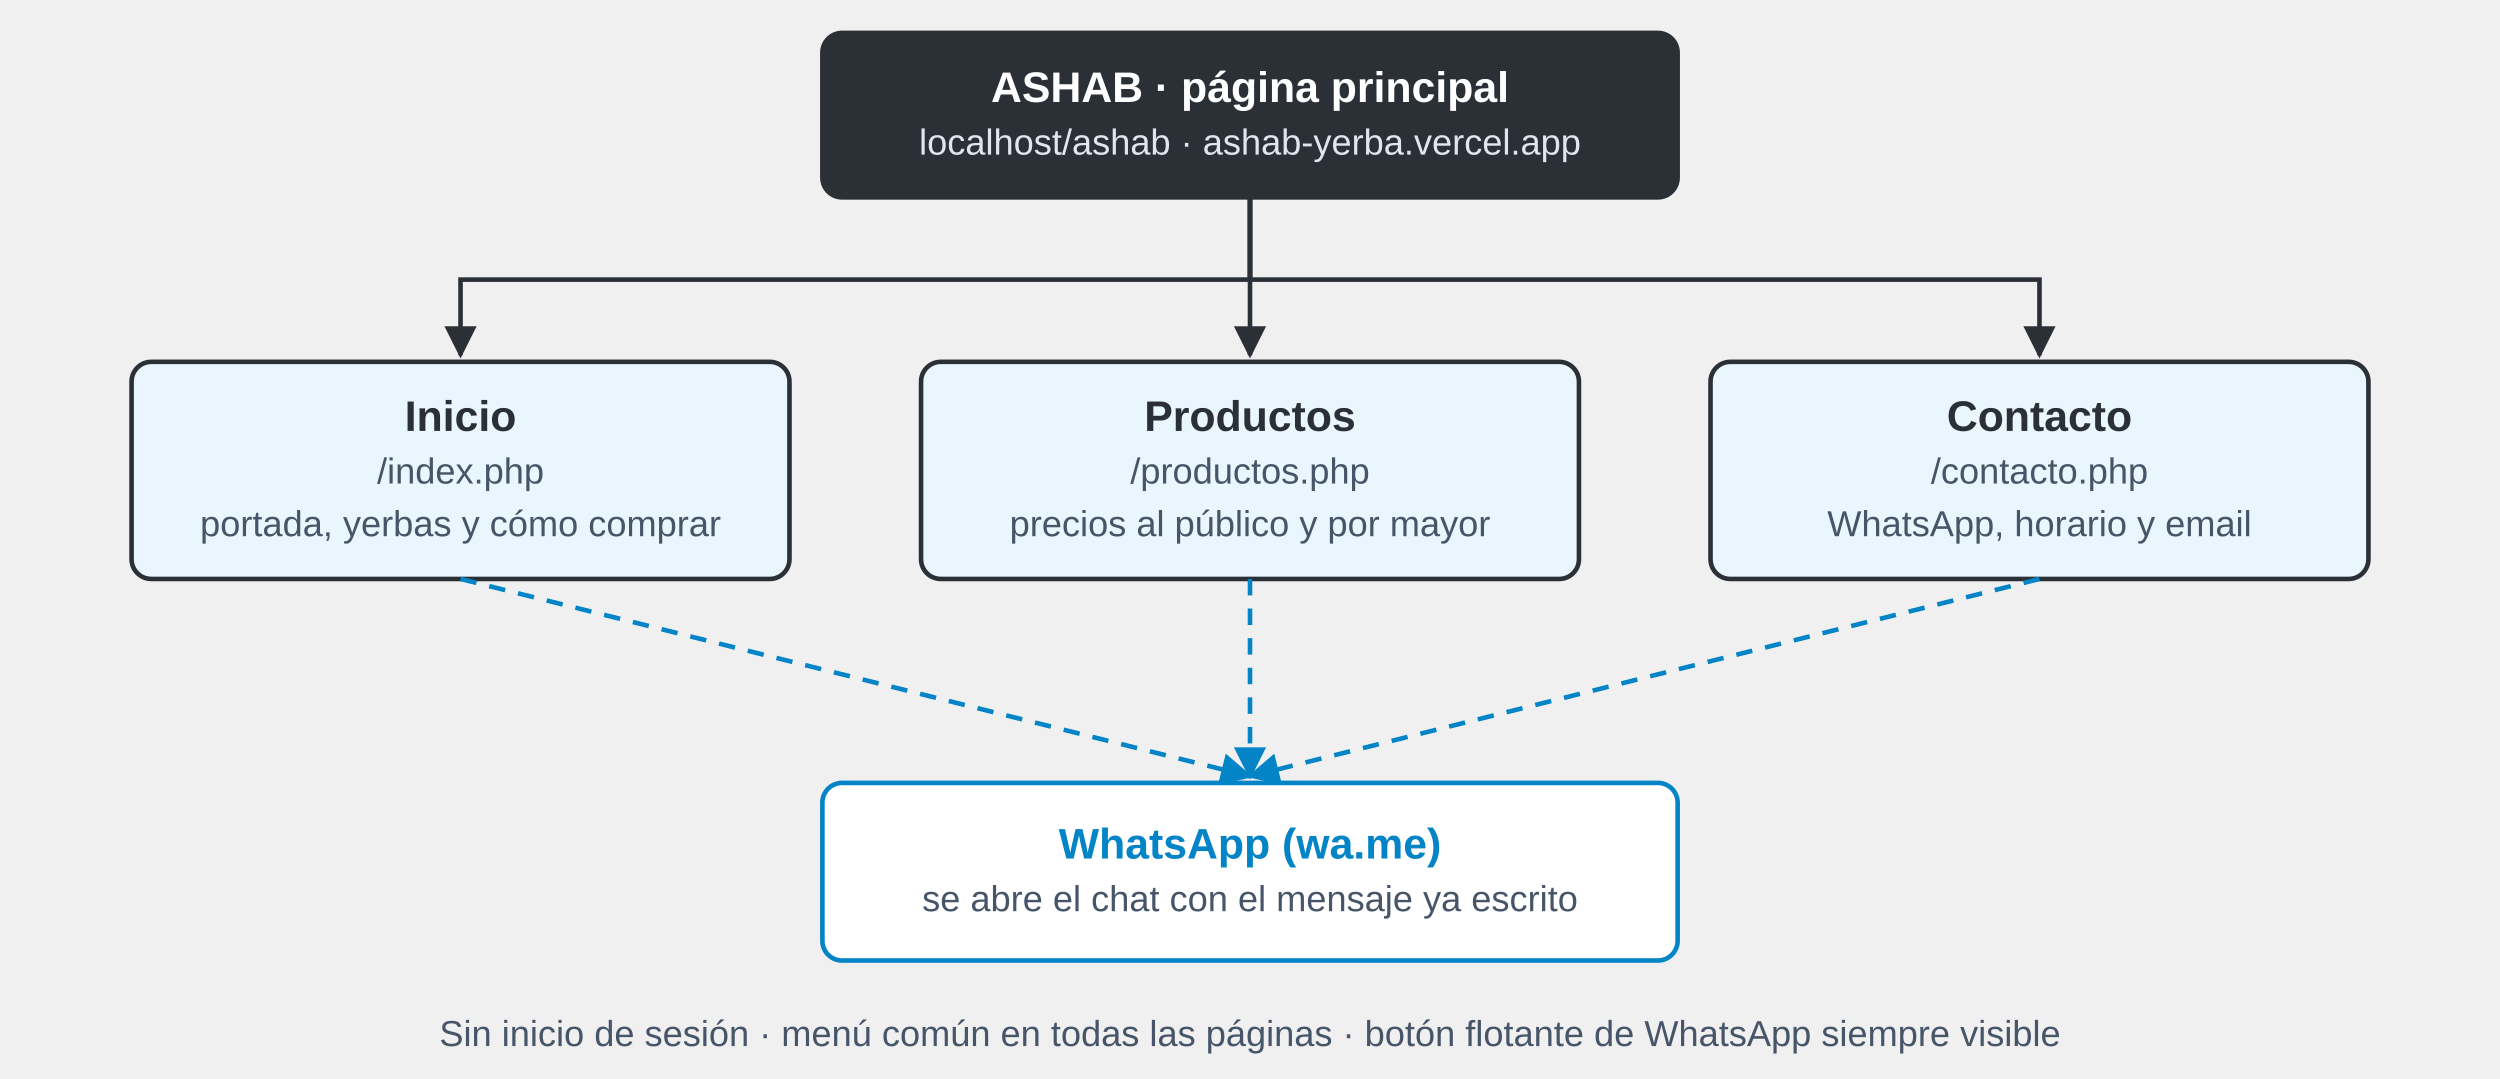
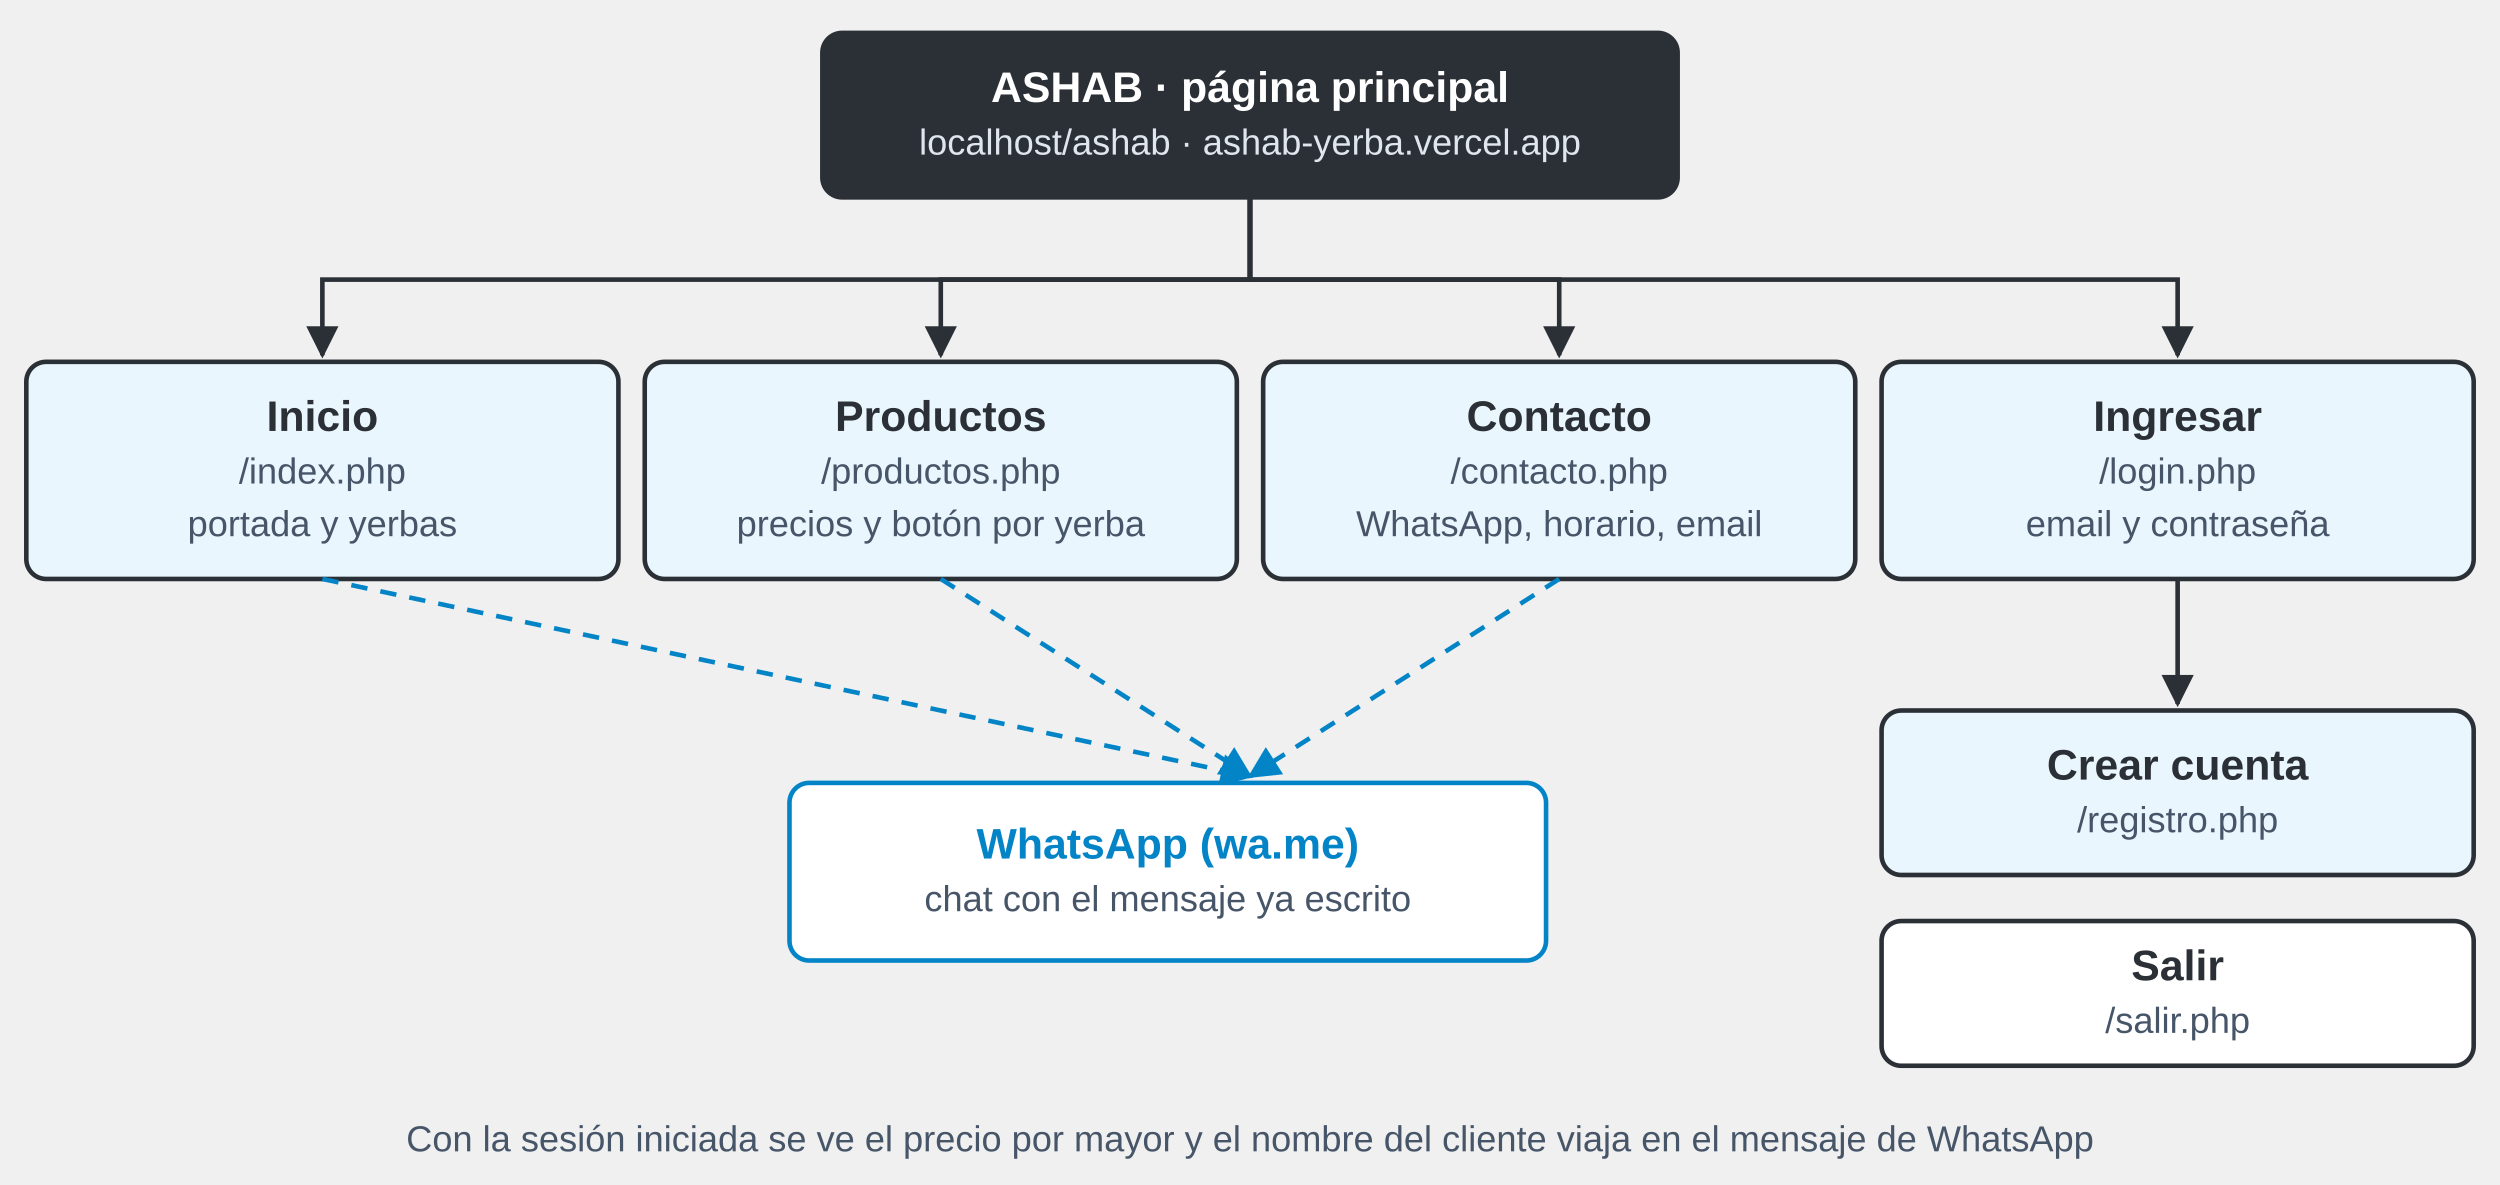
- <svg xmlns="http://www.w3.org/2000/svg" viewBox="0 0 760 328" width="780" font-family="Montserrat, Liberation Sans, Arial, sans-serif">
+ <svg xmlns="http://www.w3.org/2000/svg" viewBox="0 0 760 360" width="780" font-family="Montserrat, Liberation Sans, Arial, sans-serif">
  <defs>
    <marker id="fl" viewBox="0 0 10 10" refX="9" refY="5" markerWidth="7" markerHeight="7" orient="auto-start-reverse">
      <path d="M0,0 L10,5 L0,10 z" fill="#2B2F36" />
    </marker>
    <marker id="fr" viewBox="0 0 10 10" refX="9" refY="5" markerWidth="7" markerHeight="7" orient="auto-start-reverse">
      <path d="M0,0 L10,5 L0,10 z" fill="#0284C7" />
    </marker>
  </defs>
  <rect x="250" y="10" width="260" height="50" rx="6" fill="#2B2F36" stroke="#2B2F36" stroke-width="1.4" />
  <text x="380.0" y="31.0" text-anchor="middle" font-size="13" font-weight="bold" fill="#fff">ASHAB · página principal</text>
  <text x="380.0" y="47.0" text-anchor="middle" font-size="11" fill="#dfe6ee">localhost/ashab · ashab-yerba.vercel.app</text>
-   <path d="M380,60 L380,85 L140,85 L140,108" fill="none" stroke="#2B2F36" stroke-width="1.4" marker-end="url(#fl)" />
-   <rect x="40" y="110" width="200" height="66" rx="6" fill="#EAF6FD" stroke="#2B2F36" stroke-width="1.4" />
-   <text x="140.0" y="131.0" text-anchor="middle" font-size="13" font-weight="bold" fill="#2B2F36">Inicio</text>
-   <text x="140.0" y="147.0" text-anchor="middle" font-size="11" fill="#475569">/index.php</text>
-   <text x="140.0" y="163.0" text-anchor="middle" font-size="11" fill="#475569">portada, yerbas y cómo comprar</text>
-   <line x1="140" y1="176" x2="380" y2="236" stroke="#0284C7" stroke-width="1.4" stroke-dasharray="5 4" marker-end="url(#fr)" />
-   <path d="M380,60 L380,85 L380,85 L380,108" fill="none" stroke="#2B2F36" stroke-width="1.4" marker-end="url(#fl)" />
-   <rect x="280" y="110" width="200" height="66" rx="6" fill="#EAF6FD" stroke="#2B2F36" stroke-width="1.4" />
-   <text x="380.0" y="131.0" text-anchor="middle" font-size="13" font-weight="bold" fill="#2B2F36">Productos</text>
-   <text x="380.0" y="147.0" text-anchor="middle" font-size="11" fill="#475569">/productos.php</text>
-   <text x="380.0" y="163.0" text-anchor="middle" font-size="11" fill="#475569">precios al público y por mayor</text>
-   <line x1="380" y1="176" x2="380" y2="236" stroke="#0284C7" stroke-width="1.4" stroke-dasharray="5 4" marker-end="url(#fr)" />
-   <path d="M380,60 L380,85 L620,85 L620,108" fill="none" stroke="#2B2F36" stroke-width="1.4" marker-end="url(#fl)" />
-   <rect x="520" y="110" width="200" height="66" rx="6" fill="#EAF6FD" stroke="#2B2F36" stroke-width="1.4" />
-   <text x="620.0" y="131.0" text-anchor="middle" font-size="13" font-weight="bold" fill="#2B2F36">Contacto</text>
-   <text x="620.0" y="147.0" text-anchor="middle" font-size="11" fill="#475569">/contacto.php</text>
-   <text x="620.0" y="163.0" text-anchor="middle" font-size="11" fill="#475569">WhatsApp, horario y email</text>
-   <line x1="620" y1="176" x2="380" y2="236" stroke="#0284C7" stroke-width="1.4" stroke-dasharray="5 4" marker-end="url(#fr)" />
-   <rect x="250" y="238" width="260" height="54" rx="6" fill="#fff" stroke="#0284C7" stroke-width="1.4" />
-   <text x="380.0" y="261.0" text-anchor="middle" font-size="13" font-weight="bold" fill="#0284C7">WhatsApp (wa.me)</text>
-   <text x="380.0" y="277.0" text-anchor="middle" font-size="11" fill="#475569">se abre el chat con el mensaje ya escrito</text>
-   <text x="380" y="318" text-anchor="middle" font-size="11" fill="#475569">Sin inicio de sesión · menú común en todas las páginas · botón flotante de WhatsApp siempre visible</text>
+   <path d="M380,60 L380,85 L98,85 L98,108" fill="none" stroke="#2B2F36" stroke-width="1.4" marker-end="url(#fl)" />
+   <rect x="8" y="110" width="180" height="66" rx="6" fill="#EAF6FD" stroke="#2B2F36" stroke-width="1.4" />
+   <text x="98.0" y="131.0" text-anchor="middle" font-size="13" font-weight="bold" fill="#2B2F36">Inicio</text>
+   <text x="98.0" y="147.0" text-anchor="middle" font-size="11" fill="#475569">/index.php</text>
+   <text x="98.0" y="163.0" text-anchor="middle" font-size="11" fill="#475569">portada y yerbas</text>
+   <path d="M380,60 L380,85 L286,85 L286,108" fill="none" stroke="#2B2F36" stroke-width="1.4" marker-end="url(#fl)" />
+   <rect x="196" y="110" width="180" height="66" rx="6" fill="#EAF6FD" stroke="#2B2F36" stroke-width="1.4" />
+   <text x="286.0" y="131.0" text-anchor="middle" font-size="13" font-weight="bold" fill="#2B2F36">Productos</text>
+   <text x="286.0" y="147.0" text-anchor="middle" font-size="11" fill="#475569">/productos.php</text>
+   <text x="286.0" y="163.0" text-anchor="middle" font-size="11" fill="#475569">precios y botón por yerba</text>
+   <path d="M380,60 L380,85 L474,85 L474,108" fill="none" stroke="#2B2F36" stroke-width="1.4" marker-end="url(#fl)" />
+   <rect x="384" y="110" width="180" height="66" rx="6" fill="#EAF6FD" stroke="#2B2F36" stroke-width="1.4" />
+   <text x="474.0" y="131.0" text-anchor="middle" font-size="13" font-weight="bold" fill="#2B2F36">Contacto</text>
+   <text x="474.0" y="147.0" text-anchor="middle" font-size="11" fill="#475569">/contacto.php</text>
+   <text x="474.0" y="163.0" text-anchor="middle" font-size="11" fill="#475569">WhatsApp, horario, email</text>
+   <path d="M380,60 L380,85 L662,85 L662,108" fill="none" stroke="#2B2F36" stroke-width="1.4" marker-end="url(#fl)" />
+   <rect x="572" y="110" width="180" height="66" rx="6" fill="#EAF6FD" stroke="#2B2F36" stroke-width="1.4" />
+   <text x="662.0" y="131.0" text-anchor="middle" font-size="13" font-weight="bold" fill="#2B2F36">Ingresar</text>
+   <text x="662.0" y="147.0" text-anchor="middle" font-size="11" fill="#475569">/login.php</text>
+   <text x="662.0" y="163.0" text-anchor="middle" font-size="11" fill="#475569">email y contraseña</text>
+   <line x1="98" y1="176" x2="380" y2="236" stroke="#0284C7" stroke-width="1.4" stroke-dasharray="5 4" marker-end="url(#fr)" />
+   <line x1="286" y1="176" x2="380" y2="236" stroke="#0284C7" stroke-width="1.4" stroke-dasharray="5 4" marker-end="url(#fr)" />
+   <line x1="474" y1="176" x2="380" y2="236" stroke="#0284C7" stroke-width="1.4" stroke-dasharray="5 4" marker-end="url(#fr)" />
+   <rect x="240" y="238" width="230" height="54" rx="6" fill="#fff" stroke="#0284C7" stroke-width="1.4" />
+   <text x="355.0" y="261.0" text-anchor="middle" font-size="13" font-weight="bold" fill="#0284C7">WhatsApp (wa.me)</text>
+   <text x="355.0" y="277.0" text-anchor="middle" font-size="11" fill="#475569">chat con el mensaje ya escrito</text>
+   <line x1="662" y1="176" x2="662" y2="214" stroke="#2B2F36" stroke-width="1.4" marker-end="url(#fl)" />
+   <rect x="572" y="216" width="180" height="50" rx="6" fill="#EAF6FD" stroke="#2B2F36" stroke-width="1.4" />
+   <text x="662.0" y="237.0" text-anchor="middle" font-size="13" font-weight="bold" fill="#2B2F36">Crear cuenta</text>
+   <text x="662.0" y="253.0" text-anchor="middle" font-size="11" fill="#475569">/registro.php</text>
+   <rect x="572" y="280" width="180" height="44" rx="6" fill="#fff" stroke="#2B2F36" stroke-width="1.4" />
+   <text x="662.0" y="298.0" text-anchor="middle" font-size="13" font-weight="bold" fill="#2B2F36">Salir</text>
+   <text x="662.0" y="314.0" text-anchor="middle" font-size="11" fill="#475569">/salir.php</text>
+   <text x="380" y="350" text-anchor="middle" font-size="11" fill="#475569">Con la sesión iniciada se ve el precio por mayor y el nombre del cliente viaja en el mensaje de WhatsApp</text>
</svg>
